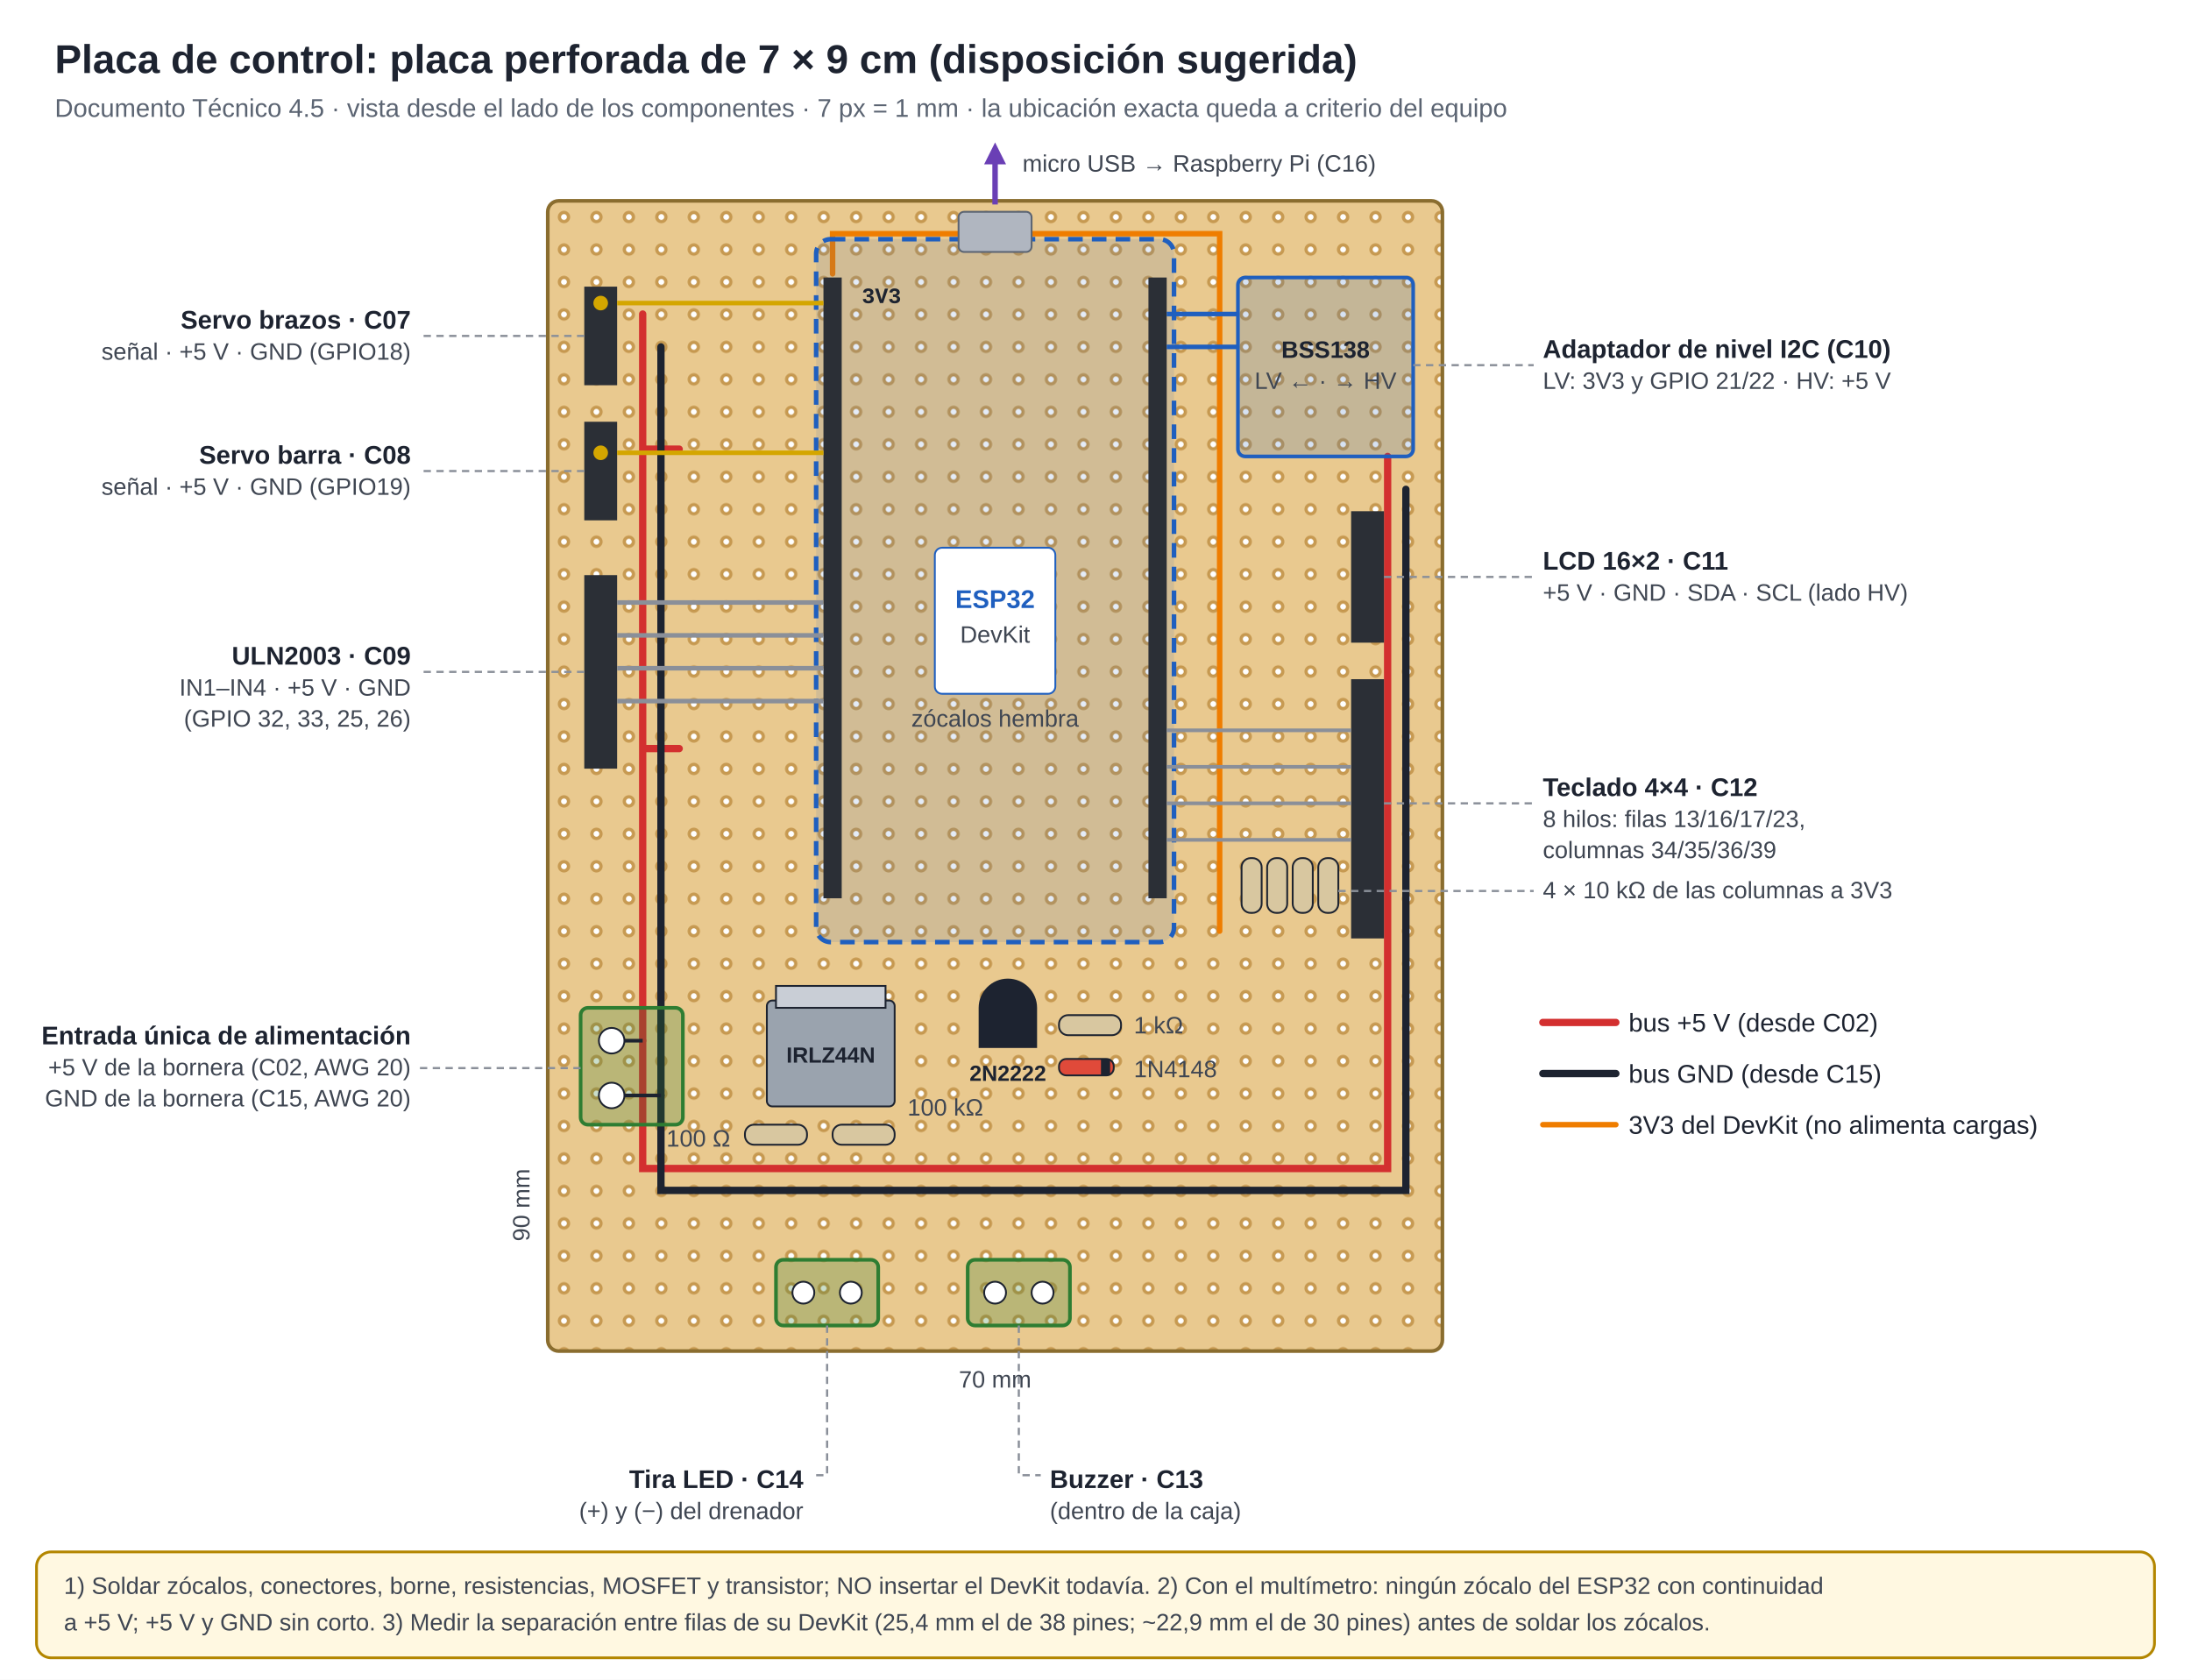
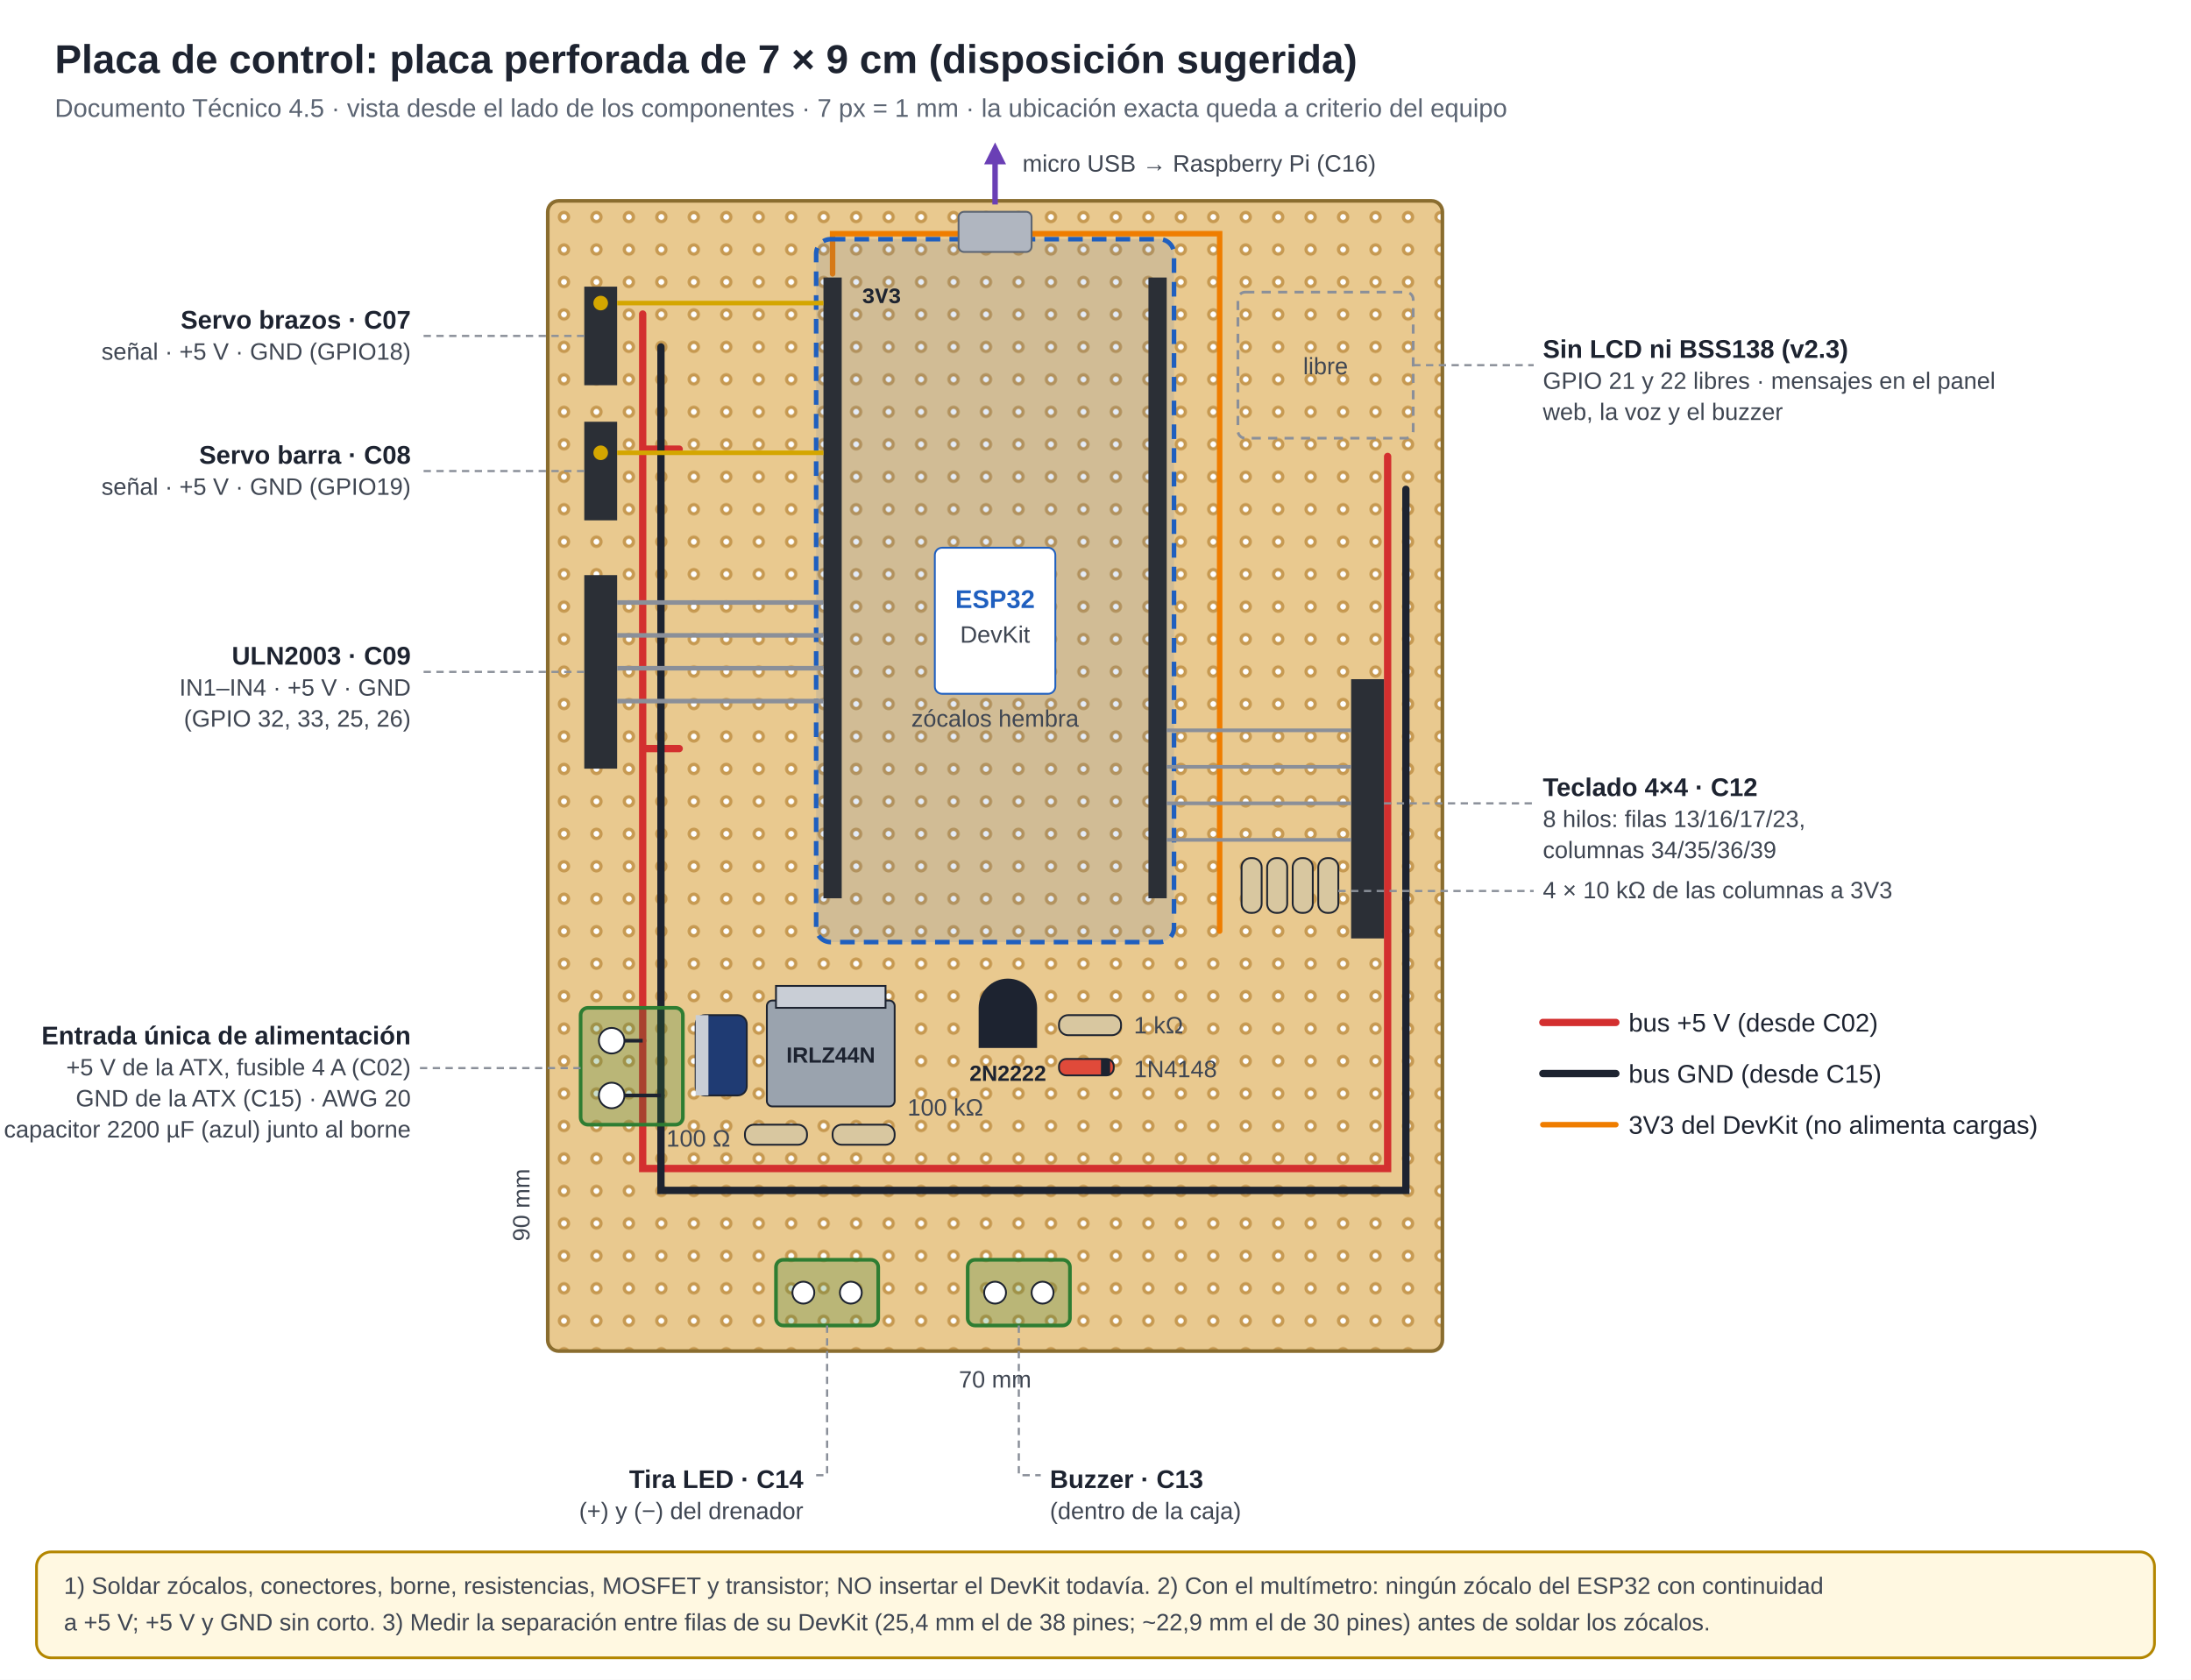
<svg xmlns="http://www.w3.org/2000/svg" viewBox="0 0 1200 920" width="1200" height="920" font-family="Arial, Helvetica, sans-serif">
  <style>
    text { fill: #1d2330; font-size: 14px; }
    .t { font-size: 22px; font-weight: 700; }
    .st { font-size: 14px; fill: #5b6472; }
    .b { font-weight: 700; }
    .s { font-size: 13px; fill: #3f4652; }
    .pin { font-size: 12px; font-weight: 700; font-family: Consolas, "Courier New", monospace; }
    .comp { fill: #ffffff; stroke: #1d2330; stroke-width: 1.5; }
    .hdr { fill: #2b2f36; }
    .lider { stroke: #8a8f99; stroke-width: 1.2; fill: none; stroke-dasharray: 4 3; }
    .v5 { stroke: #d32f2f; stroke-width: 4; fill: none; stroke-linecap: round; }
    .gnd { stroke: #1d2330; stroke-width: 4; fill: none; stroke-linecap: round; }
    .v33 { stroke: #ef7d00; stroke-width: 3; fill: none; stroke-linecap: round; }
    .aviso { fill: #fff8e1; stroke: #b38600; stroke-width: 1.5; }
  </style>
  <defs>
    <pattern id="agujeros" x="300" y="110" width="17.78" height="17.78" patternUnits="userSpaceOnUse">
      <rect width="17.78" height="17.78" fill="#e9c98f" />
      <circle cx="8.89" cy="8.89" r="3.4" fill="#c79a52" />
      <circle cx="8.89" cy="8.89" r="1.6" fill="#fff" />
    </pattern>
  </defs>
  <rect width="1200" height="920" fill="#ffffff" />
  <text x="30" y="40" class="t">Placa de control: placa perforada de 7 × 9 cm (disposición sugerida)</text>
  <text x="30" y="64" class="st">Documento Técnico 4.5 · vista desde el lado de los componentes · 7 px = 1 mm · la ubicación exacta queda a criterio del equipo</text>
  <rect x="300" y="110" width="490" height="630" rx="6" fill="url(#agujeros)" stroke="#8a6d2f" stroke-width="2" />
  <text x="545" y="760" text-anchor="middle" class="s">70 mm</text>
  <text x="290" y="660" class="s" transform="rotate(-90 290 660)" text-anchor="middle">90 mm</text>
  <path d="M352 570 V640 H760 V250" class="v5" />
  <path d="M352 570 V172 M352 246 H372 M352 410 H372" class="v5" />
  <path d="M362 600 V652 H770 V268" class="gnd" />
  <path d="M362 600 V190" class="gnd" />
  <path d="M456 150 V128 H668 V510" class="v33" />
  <rect x="447" y="131" width="196" height="385" rx="8" fill="#1f5fbf" fill-opacity="0.12" stroke="#1f5fbf" stroke-width="2.5" stroke-dasharray="8 5" />
  <rect x="451" y="152" width="10" height="340" class="hdr" />
  <rect x="629" y="152" width="10" height="340" class="hdr" />
  <rect x="512" y="300" width="66" height="80" rx="4" fill="#ffffff" stroke="#1f5fbf" />
  <text x="545" y="333" text-anchor="middle" class="b" style="fill:#1f5fbf">ESP32</text>
  <text x="545" y="352" text-anchor="middle" class="s">DevKit</text>
  <text x="545" y="398" text-anchor="middle" class="s">zócalos hembra</text>
  <rect x="525" y="116" width="40" height="22" rx="3" fill="#b0b6c0" stroke="#5b6472" />
  <path d="M545 112 V86" stroke="#6a3fb5" stroke-width="3" />
  <polygon points="539,90 545,78 551,90" fill="#6a3fb5" />
  <text x="560" y="94" class="s">micro USB → Raspberry Pi (C16)</text>
  <text x="472" y="166" class="pin">3V3</text>
  <g>
    <rect x="320" y="157" width="18" height="54" class="hdr" />
    <rect x="320" y="231" width="18" height="54" class="hdr" />
    <rect x="320" y="315" width="18" height="106" class="hdr" />
    <circle cx="329" cy="166" r="4" fill="#d4a600" />
    <circle cx="329" cy="248" r="4" fill="#d4a600" />
  </g>
  <path d="M338 166 H451" stroke="#d4a600" stroke-width="2.5" />
  <path d="M338 248 H451" stroke="#d4a600" stroke-width="2.5" />
  <path d="M338 330 H451 M338 348 H451 M338 366 H451 M338 384 H451" stroke="#8a8f99" stroke-width="2.5" />
  <path d="M320 184 H230" class="lider" />
  <text x="225" y="180" text-anchor="end" class="b">Servo brazos · C07</text>
  <text x="225" y="197" text-anchor="end" class="s">señal · +5 V · GND (GPIO18)</text>
  <path d="M320 258 H230" class="lider" />
  <text x="225" y="254" text-anchor="end" class="b">Servo barra · C08</text>
  <text x="225" y="271" text-anchor="end" class="s">señal · +5 V · GND (GPIO19)</text>
  <path d="M320 368 H230" class="lider" />
  <text x="225" y="364" text-anchor="end" class="b">ULN2003 · C09</text>
  <text x="225" y="381" text-anchor="end" class="s">IN1–IN4 · +5 V · GND</text>
  <text x="225" y="398" text-anchor="end" class="s">(GPIO 32, 33, 25, 26)</text>
  <rect x="318" y="552" width="56" height="64" rx="4" fill="#2e7d32" fill-opacity="0.25" stroke="#2e7d32" stroke-width="2" />
  <circle cx="335" cy="570" r="7" fill="#fff" stroke="#1d2330" />
  <circle cx="335" cy="600" r="7" fill="#fff" stroke="#1d2330" />
  <path d="M342 570 H352 M342 600 H362" stroke="#1d2330" stroke-width="2" />
  <path d="M318 585 H230" class="lider" />
  <text x="225" y="572" text-anchor="end" class="b">Entrada única de alimentación</text>
-   <text x="225" y="589" text-anchor="end" class="s">+5 V de la bornera (C02, AWG 20)</text>
-   <text x="225" y="606" text-anchor="end" class="s">GND de la bornera (C15, AWG 20)</text>
+   <text x="225" y="589" text-anchor="end" class="s">+5 V de la ATX, fusible 4 A (C02)</text>
+   <text x="225" y="606" text-anchor="end" class="s">GND de la ATX (C15) · AWG 20</text>
+   <text x="225" y="623" text-anchor="end" class="s">capacitor 2200 µF (azul) junto al borne</text>
+   <rect x="381" y="556" width="28" height="44" rx="5" fill="#1f3b73" stroke="#1d2330" />
+   <rect x="381" y="556" width="7" height="44" fill="#c9ced6" />
  <rect x="420" y="548" width="70" height="58" rx="3" fill="#9aa3ae" stroke="#1d2330" />
  <rect x="425" y="540" width="60" height="12" fill="#c9ced6" stroke="#1d2330" />
  <text x="455" y="582" text-anchor="middle" class="b" style="font-size:12px">IRLZ44N</text>
  <rect x="408" y="616" width="34" height="11" rx="5" fill="#d8c7a0" stroke="#1d2330" />
  <text x="400" y="628" text-anchor="end" class="s">100 Ω</text>
  <rect x="456" y="616" width="34" height="11" rx="5" fill="#d8c7a0" stroke="#1d2330" />
  <text x="497" y="611" class="s">100 kΩ</text>
  <rect x="425" y="690" width="56" height="36" rx="4" fill="#2e7d32" fill-opacity="0.25" stroke="#2e7d32" stroke-width="2" />
  <circle cx="440" cy="708" r="6" fill="#fff" stroke="#1d2330" />
  <circle cx="466" cy="708" r="6" fill="#fff" stroke="#1d2330" />
  <path d="M453 726 V808 H445" class="lider" />
  <text x="440" y="815" text-anchor="end" class="b">Tira LED · C14</text>
  <text x="440" y="832" text-anchor="end" class="s">(+) y (−) del drenador</text>
  <path d="M536 552 a16 16 0 0 1 32 0 v22 h-32 z" fill="#1d2330" />
  <text x="552" y="592" text-anchor="middle" class="b" style="font-size:12px">2N2222</text>
  <rect x="580" y="556" width="34" height="11" rx="5" fill="#d8c7a0" stroke="#1d2330" />
  <text x="621" y="566" class="s">1 kΩ</text>
  <rect x="580" y="580" width="30" height="9" rx="4" fill="#e04a3a" stroke="#1d2330" />
  <rect x="603" y="580" width="5" height="9" fill="#1d2330" />
  <text x="621" y="590" class="s">1N4148</text>
  <rect x="530" y="690" width="56" height="36" rx="4" fill="#2e7d32" fill-opacity="0.25" stroke="#2e7d32" stroke-width="2" />
  <circle cx="545" cy="708" r="6" fill="#fff" stroke="#1d2330" />
  <circle cx="571" cy="708" r="6" fill="#fff" stroke="#1d2330" />
  <path d="M558 726 V808 H570" class="lider" />
  <text x="575" y="815" class="b">Buzzer · C13</text>
  <text x="575" y="832" class="s">(dentro de la caja)</text>
-   <rect x="678" y="152" width="96" height="98" rx="4" fill="#1f5fbf" fill-opacity="0.18" stroke="#1f5fbf" stroke-width="2" />
-   <text x="726" y="196" text-anchor="middle" class="b" style="font-size:13px">BSS138</text>
-   <text x="726" y="213" text-anchor="middle" class="s">LV ← · → HV</text>
  <path d="M774 200 H840" class="lider" />
-   <text x="845" y="196" class="b">Adaptador de nivel I2C (C10)</text>
-   <text x="845" y="213" class="s">LV: 3V3 y GPIO 21/22 · HV: +5 V</text>
-   <path d="M639 172 H678 M639 190 H678" stroke="#1f5fbf" stroke-width="2.5" />
-   <rect x="740" y="280" width="18" height="72" class="hdr" />
-   <path d="M758 316 H840" class="lider" />
-   <text x="845" y="312" class="b">LCD 16×2 · C11</text>
-   <text x="845" y="329" class="s">+5 V · GND · SDA · SCL (lado HV)</text>
+   <text x="845" y="196" class="b">Sin LCD ni BSS138 (v2.3)</text>
+   <text x="845" y="213" class="s">GPIO 21 y 22 libres · mensajes en el panel</text>
+   <text x="845" y="230" class="s">web, la voz y el buzzer</text>
+   <rect x="678" y="160" width="96" height="80" rx="4" fill="none" stroke="#8a8f99" stroke-width="1.5" stroke-dasharray="5 4" />
+   <text x="726" y="205" text-anchor="middle" class="s">libre</text>
  <rect x="740" y="372" width="18" height="142" class="hdr" />
  <path d="M639 400 H740 M639 420 H740 M639 440 H740 M639 460 H740" stroke="#8a8f99" stroke-width="2" />
  <g fill="#d8c7a0" stroke="#1d2330">
    <rect x="680" y="470" width="11" height="30" rx="5" />
    <rect x="694" y="470" width="11" height="30" rx="5" />
    <rect x="708" y="470" width="11" height="30" rx="5" />
    <rect x="722" y="470" width="11" height="30" rx="5" />
  </g>
  <path d="M758 440 H840" class="lider" />
  <text x="845" y="436" class="b">Teclado 4×4 · C12</text>
  <text x="845" y="453" class="s">8 hilos: filas 13/16/17/23,</text>
  <text x="845" y="470" class="s">columnas 34/35/36/39</text>
  <path d="M733 488 H840" class="lider" />
  <text x="845" y="492" class="s">4 × 10 kΩ de las columnas a 3V3</text>
  <path d="M845 560 H885" class="v5" />
  <text x="892" y="565">bus +5 V (desde C02)</text>
  <path d="M845 588 H885" class="gnd" />
  <text x="892" y="593">bus GND (desde C15)</text>
  <path d="M845 616 H885" class="v33" />
  <text x="892" y="621">3V3 del DevKit (no alimenta cargas)</text>
  <rect x="20" y="850" width="1160" height="58" rx="8" class="aviso" />
  <text x="35" y="873" class="s">1) Soldar zócalos, conectores, borne, resistencias, MOSFET y transistor; NO insertar el DevKit todavía. 2) Con el multímetro: ningún zócalo del ESP32 con continuidad</text>
  <text x="35" y="893" class="s">a +5 V; +5 V y GND sin corto. 3) Medir la separación entre filas de su DevKit (25,4 mm el de 38 pines; ~22,9 mm el de 30 pines) antes de soldar los zócalos.</text>
</svg>
